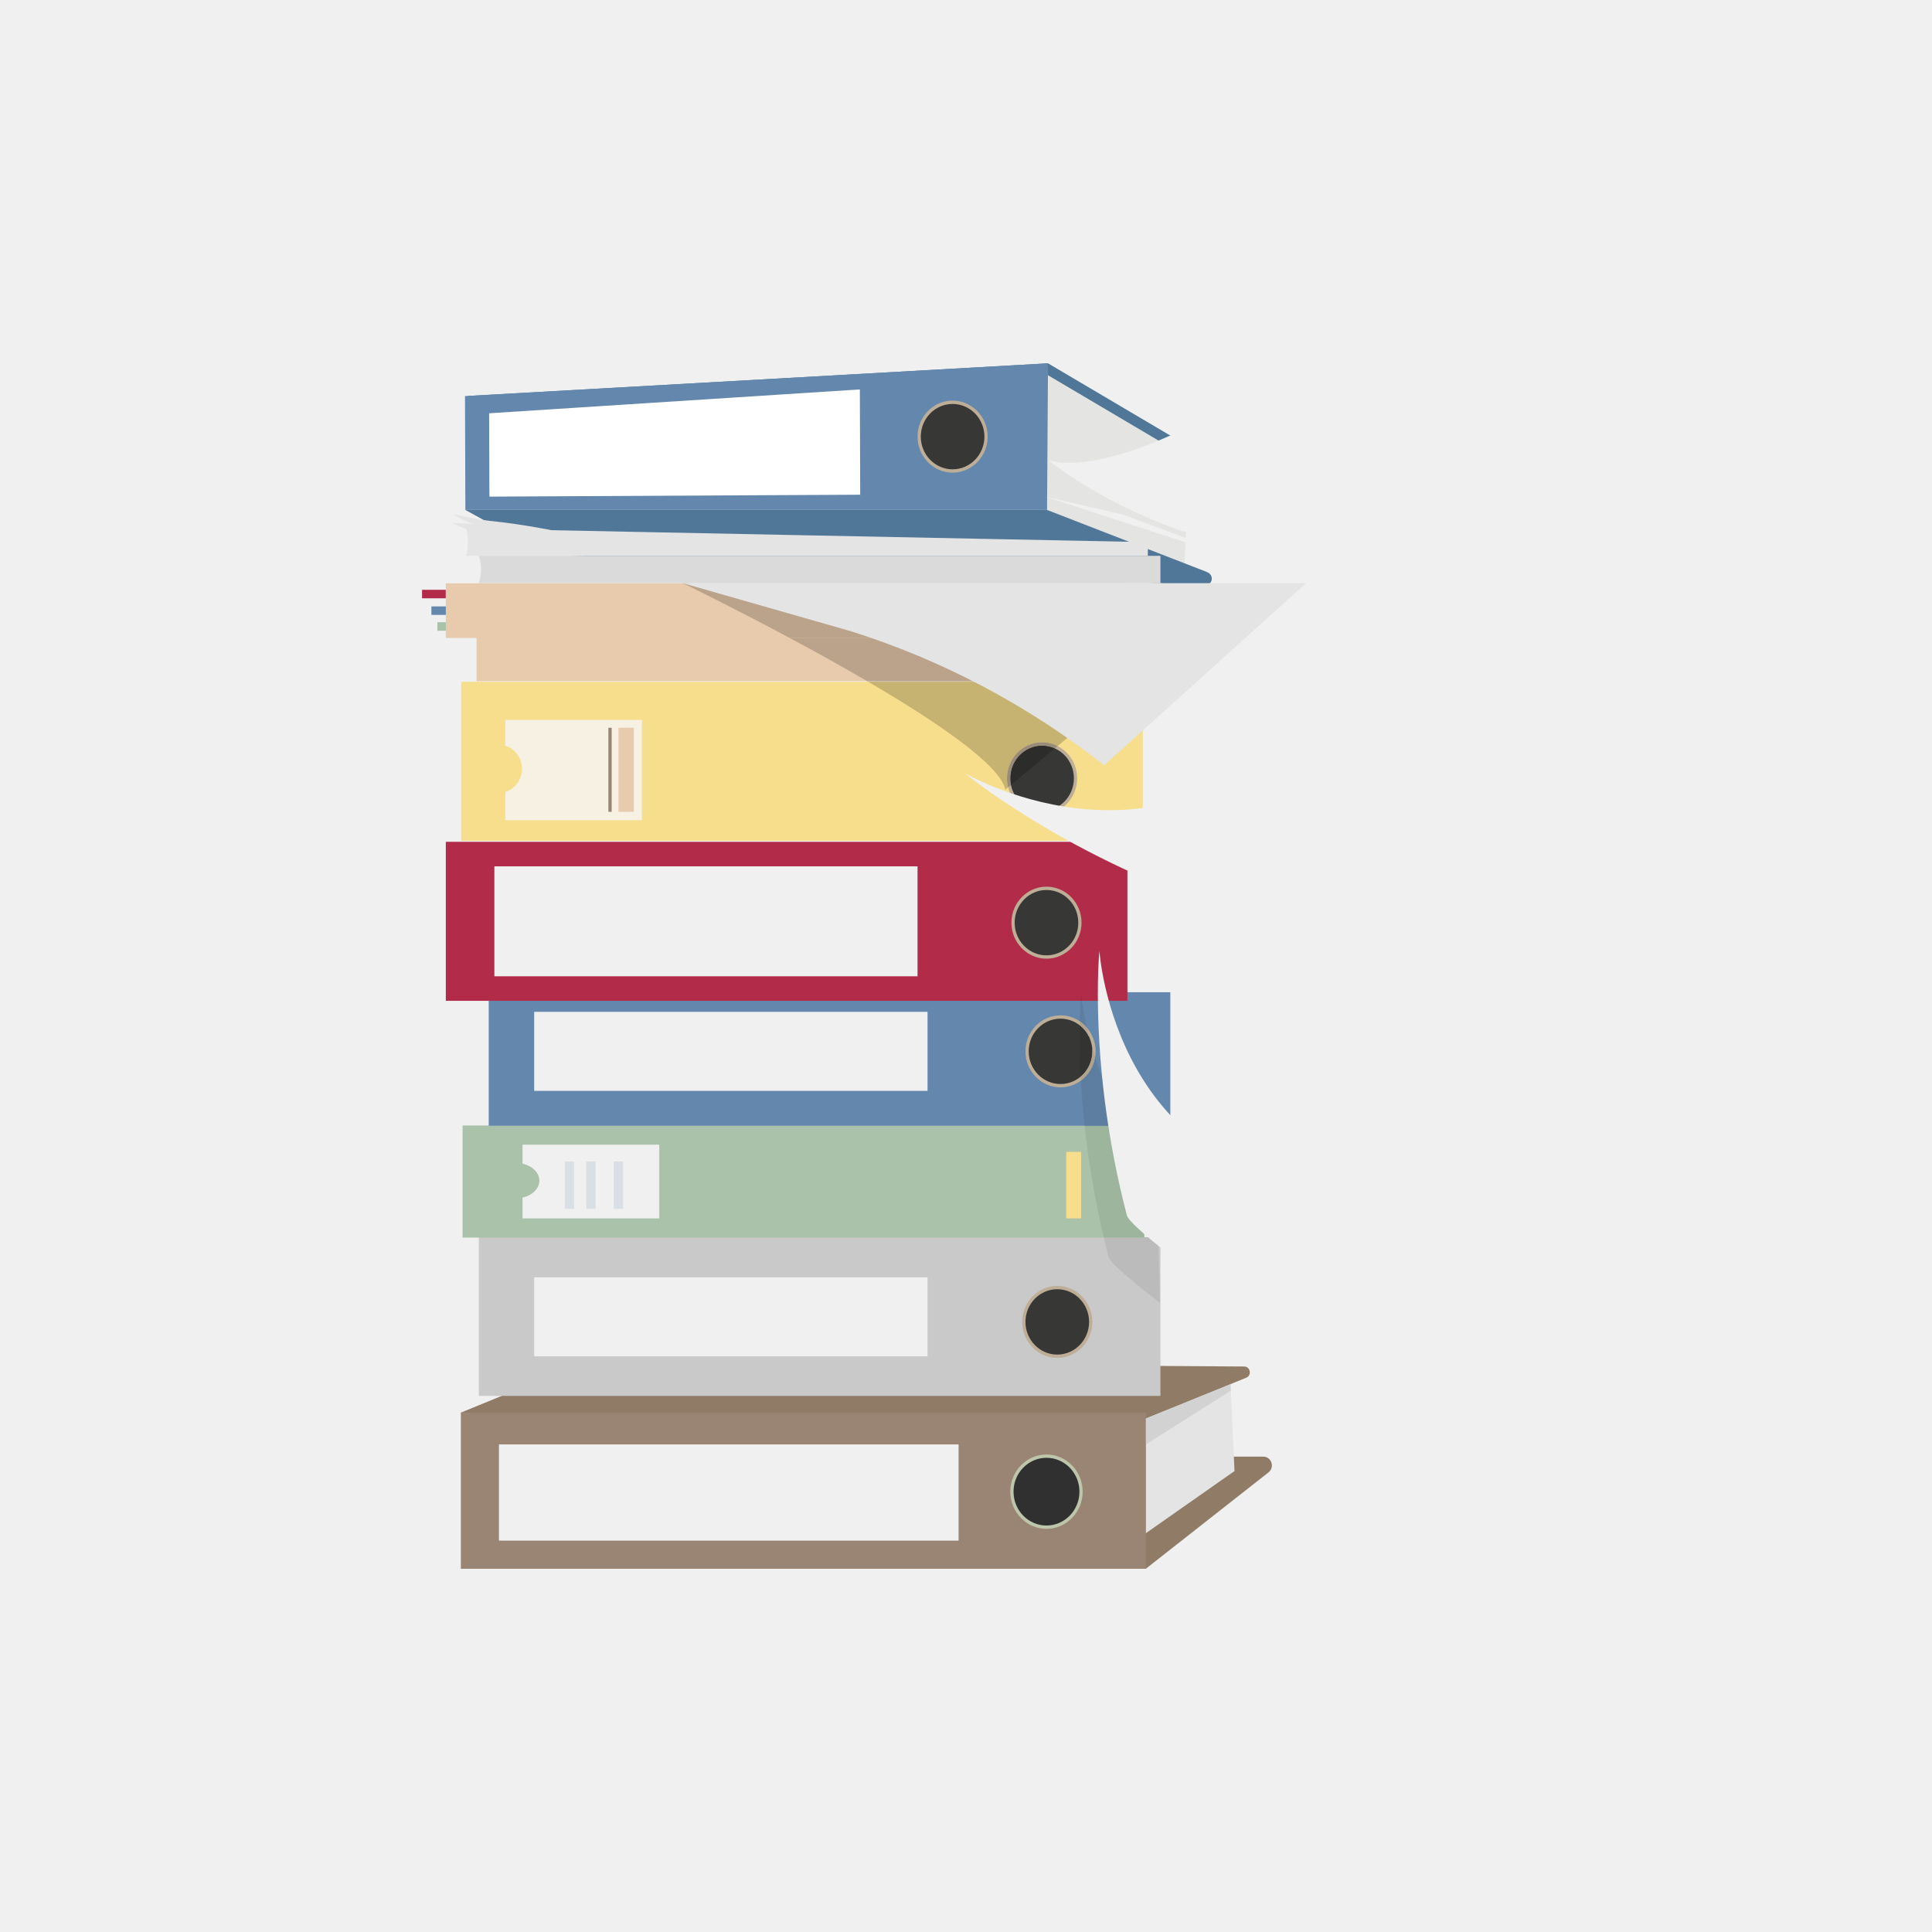
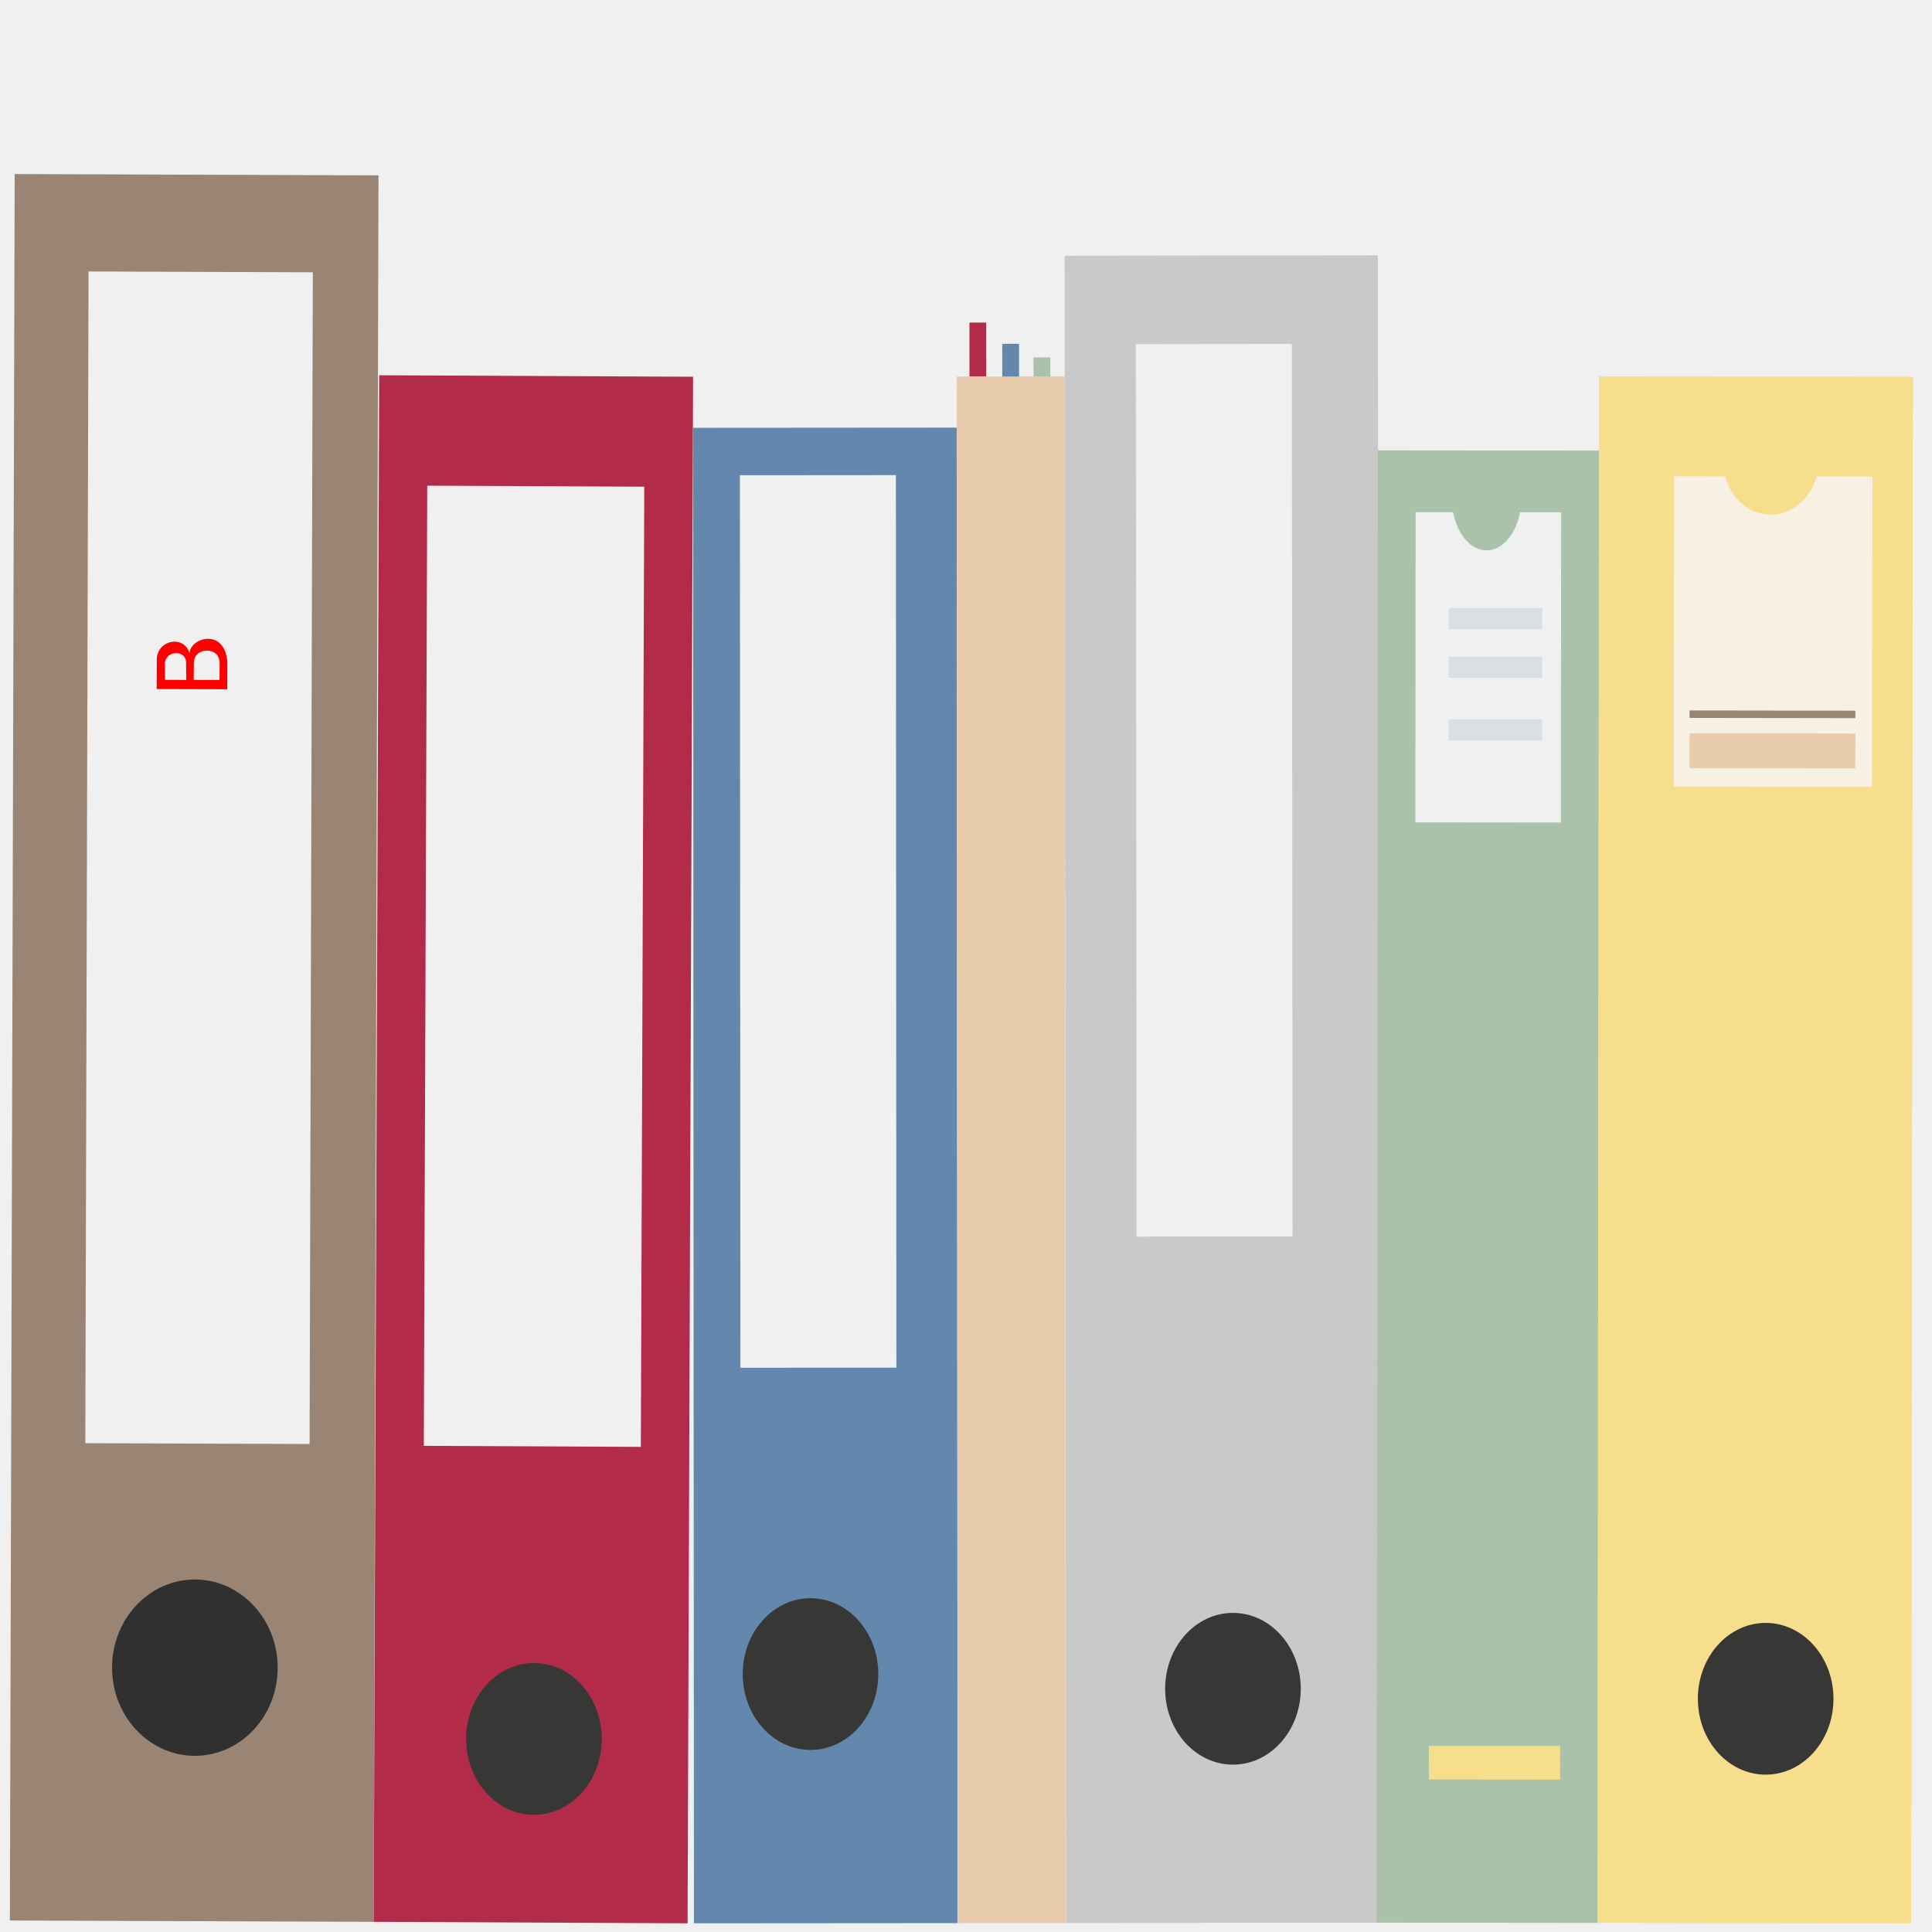
- <svg xmlns="http://www.w3.org/2000/svg" version="1.1" id="svg833" xml:space="preserve" width="1496" height="1496" viewBox="0 0 1496 1496">
-   <defs id="defs837" />
-   <g id="g841" transform="matrix(1.333333,0,0,-1.333333,0,1496)">
-     <g id="g843" transform="scale(0.1)">
-       <path d="m 2589.05,7745.47 h -137.02 l -1.05,1.06 v 47.32 l 1.05,1.05 h 137.02 v -49.43" style="fill:#b22b49;fill-opacity:1;fill-rule:nonzero;stroke:none" id="path847" />
-       <path d="m 2643.44,7648.98 h -137.02 l -1.05,1.06 v 47.32 l 1.05,1.05 h 137.02 v -49.43" style="fill:#6488ad;fill-opacity:1;fill-rule:nonzero;stroke:none" id="path849" />
-       <path d="m 2678.3,7557.01 h -137.01 l -1.05,1.05 v 47.32 l 1.05,1.06 h 137.01 v -49.43" style="fill:#a9c2a9;fill-opacity:1;fill-rule:nonzero;stroke:none" id="path851" />
-       <path d="m 6654.91,2110 711.91,559.22 c 37.66,29.58 17.3,91.37 -30.1,91.37 H 3228.21 L 2676.35,2110 h 3978.56" style="fill:#907b67;fill-opacity:1;fill-rule:nonzero;stroke:none" id="path853" />
-       <path d="m 6488.96,2926.73 v -726.84 l 680.39,477.08 -23.05,504.37 -657.34,-254.61" style="fill:#e3e4e3;fill-opacity:1;fill-rule:nonzero;stroke:none" id="path855" />
-       <path d="m 6654.91,2982.3 582.54,236.59 c 33.63,13.66 24.27,64.96 -11.89,65.2 l -3834.18,24.69 -715.03,-292.42 3978.56,-34.06" style="fill:#907b67;fill-opacity:1;fill-rule:nonzero;stroke:none" id="path857" />
-       <path d="m 2676.35,2110 h 3978.56 v 906.359 H 2676.35 Z" style="fill:#9a8473;fill-opacity:1;fill-rule:nonzero;stroke:none" id="path859" />
-       <path d="m 7148.01,3144.04 -1.66,36.34 2.4,0.96 1.64,-35.8 -2.38,-1.5" style="fill:#ebebeb;fill-opacity:1;fill-rule:nonzero;stroke:none" id="path861" />
-       <path d="m 6654.91,2831.81 v 150.49 l 491.44,198.08 1.66,-36.34 -493.1,-312.23" style="fill:#d1d2d1;fill-opacity:1;fill-rule:nonzero;stroke:none" id="path863" />
-       <path d="m 6654.74,2831.7 0.17,150.6 v -150.49 l -0.17,-0.11" style="fill:#8e7a6a;fill-opacity:1;fill-rule:nonzero;stroke:none" id="path865" />
-       <path d="M 2897.69,2831.7 V 2272.96 H 5566.95 V 2831.7 H 2897.69" style="fill:#f0f0f0;fill-opacity:1;fill-rule:nonzero;stroke:none" id="path867" />
-       <path d="m 6278.2,2557.25 c 0,-113.94 -89.91,-206.3 -200.82,-206.3 -110.92,0 -200.82,92.36 -200.82,206.3 0,113.94 89.9,206.3 200.82,206.3 110.91,0 200.82,-92.36 200.82,-206.3" style="fill:#303030;fill-opacity:1;fill-rule:nonzero;stroke:none" id="path869" />
-       <path d="m 6077.38,2753.88 c -105.55,0 -191.41,-88.2 -191.41,-196.63 0,-108.43 85.86,-196.63 191.41,-196.63 105.54,0 191.41,88.2 191.41,196.63 0,108.43 -85.87,196.63 -191.41,196.63 z m 0,-412.61 c -115.93,0 -210.24,96.88 -210.24,215.98 0,119.09 94.31,215.97 210.24,215.97 115.93,0 210.23,-96.88 210.23,-215.97 0,-119.1 -94.3,-215.98 -210.23,-215.98" style="fill:#bdc6aa;fill-opacity:1;fill-rule:nonzero;stroke:none" id="path871" />
-       <path d="m 6086.25,9110 1072.17,-633.2 c 55.87,-36.15 20.25,-102.19 -39.93,-102.19 l -4058.5,87.48 -344.96,458.28 3371.22,189.63" style="fill:#507798;fill-opacity:1;fill-rule:nonzero;stroke:none" id="path873" />
-       <path d="m 6051.13,8209.54 -35.03,872.7 892.56,-527.49 -31.94,-635.62 -825.59,290.41" style="fill:#e4e4e2;fill-opacity:1;fill-rule:nonzero;stroke:none" id="path875" />
-       <path d="m 6080.73,8258.54 926.81,-359.78 c 48.38,-18.83 35.11,-80.52 -16.73,-78.1 l -3817.45,178.64 -470.75,259.24 h 3378.12" style="fill:#507798;fill-opacity:1;fill-rule:nonzero;stroke:none" id="path877" />
-       <path d="m 6086.25,9110 -3385.83,-190.22 2.19,-661.24 h 3378.12 l 5.52,851.46" style="fill:#6488ad;fill-opacity:1;fill-rule:nonzero;stroke:none" id="path879" />
-       <path d="m 2842.23,8335.92 -1.6,483.97 2152.91,138.55 2.03,-611.43 -2153.34,-11.09" style="fill:#ffffff;fill-opacity:1;fill-rule:nonzero;stroke:none" id="path881" />
-       <path d="m 2780.71,3113.42 h 3958.4 v 921.5 h -3958.4 z" style="fill:#c9c9c9;fill-opacity:1;fill-rule:nonzero;stroke:none" id="path883" />
-       <path d="m 2686.43,4032.85 h 3958.4 v 650.84 h -3958.4 z" style="fill:#a9c2a9;fill-opacity:1;fill-rule:nonzero;stroke:none" id="path885" />
-       <path d="m 2838.2,4682.11 h 3958.39 v 775.582 H 2838.2 Z" style="fill:#6488ad;fill-opacity:1;fill-rule:nonzero;stroke:none" id="path887" />
-       <path d="m 2589.05,5407.76 h 3958.39 v 923.449 H 2589.05 Z" style="fill:#b22b49;fill-opacity:1;fill-rule:nonzero;stroke:none" id="path889" />
-       <path d="m 2678.3,6337.13 h 3958.4 v 923.441 H 2678.3 Z" style="fill:#f7de8d;fill-opacity:1;fill-rule:nonzero;stroke:none" id="path891" />
-       <path d="m 2767.56,7264.08 h 3958.4 v 317.637 h -3958.4 z" style="fill:#e8cbad;fill-opacity:1;fill-rule:nonzero;stroke:none" id="path893" />
-       <path d="m 2589.05,7514.88 h 3958.39 v 317.633 H 2589.05 Z" style="fill:#e8cbad;fill-opacity:1;fill-rule:nonzero;stroke:none" id="path895" />
-       <path d="M 6666.12,7992.05 H 2707.73 c 12.84,52.12 12.84,106.7 0,158.81 l 3958.39,-79.4 v -79.41" style="fill:#e3e4e3;fill-opacity:1;fill-rule:nonzero;stroke:none" id="path897" />
-       <path d="m 6739.11,7833.23 h -3958.4 c 17.24,51.45 17.24,107.36 0,158.82 h 3958.4 v -158.82" style="fill:#dadadb;fill-opacity:1;fill-rule:nonzero;stroke:none" id="path899" />
-       <path d="M 5328.61,5550.21 H 2871.04 v 638.54 h 2457.57 v -638.54" style="fill:#f0f0f0;fill-opacity:1;fill-rule:nonzero;stroke:none" id="path901" />
-       <path d="m 6353.04,5114.4 c 0,-110.18 -86.94,-199.48 -194.18,-199.48 -107.24,0 -194.17,89.3 -194.17,199.48 0,110.16 86.93,199.47 194.17,199.47 107.24,0 194.18,-89.31 194.18,-199.47" style="fill:#373736;fill-opacity:1;fill-rule:nonzero;stroke:none" id="path903" />
-       <path d="m 6158.86,5304.2 c -101.88,0 -184.76,-85.14 -184.76,-189.8 0,-104.67 82.88,-189.82 184.76,-189.82 101.88,0 184.77,85.15 184.77,189.82 0,104.66 -82.89,189.8 -184.77,189.8 m 0,-398.95 c -112.26,0 -203.59,93.81 -203.59,209.15 0,115.32 91.33,209.14 203.59,209.14 112.27,0 203.6,-93.82 203.6,-209.14 0,-115.34 -91.33,-209.15 -203.6,-209.15" style="fill:#beae97;fill-opacity:1;fill-rule:nonzero;stroke:none" id="path905" />
-       <path d="m 6271.55,5861.61 c 0,-110.16 -86.93,-199.48 -194.17,-199.48 -107.24,0 -194.18,89.32 -194.18,199.48 0,110.17 86.94,199.48 194.18,199.48 107.24,0 194.17,-89.31 194.17,-199.48" style="fill:#373736;fill-opacity:1;fill-rule:nonzero;stroke:none" id="path907" />
-       <path d="m 6077.38,6051.42 c -101.88,0 -184.77,-85.15 -184.77,-189.81 0,-104.66 82.89,-189.81 184.77,-189.81 101.88,0 184.76,85.15 184.76,189.81 0,104.66 -82.88,189.81 -184.76,189.81 z m 0,-398.96 c -112.27,0 -203.6,93.82 -203.6,209.15 0,115.33 91.33,209.15 203.6,209.15 112.26,0 203.59,-93.82 203.59,-209.15 0,-115.33 -91.33,-209.15 -203.59,-209.15" style="fill:#beae97;fill-opacity:1;fill-rule:nonzero;stroke:none" id="path909" />
-       <path d="m 6246.08,6699.96 c 0,-110.17 -86.93,-199.48 -194.17,-199.48 -107.24,0 -194.18,89.31 -194.18,199.48 0,110.17 86.94,199.47 194.18,199.47 107.24,0 194.17,-89.3 194.17,-199.47" style="fill:#373736;fill-opacity:1;fill-rule:nonzero;stroke:none" id="path911" />
-       <path d="m 6051.91,6889.77 c -101.89,0 -184.77,-85.15 -184.77,-189.81 0,-104.67 82.88,-189.81 184.77,-189.81 101.88,0 184.76,85.14 184.76,189.81 0,104.66 -82.88,189.81 -184.76,189.81 m 0,-398.97 c -112.27,0 -203.6,93.83 -203.6,209.16 0,115.33 91.33,209.15 203.6,209.15 112.26,0 203.59,-93.82 203.59,-209.15 0,-115.33 -91.33,-209.16 -203.59,-209.16" style="fill:#beae97;fill-opacity:1;fill-rule:nonzero;stroke:none" id="path913" />
-       <path d="m 6334.21,3543.13 c 0,-110.17 -86.93,-199.48 -194.18,-199.48 -107.24,0 -194.17,89.31 -194.17,199.48 0,110.17 86.93,199.48 194.17,199.48 107.25,0 194.18,-89.31 194.18,-199.48" style="fill:#373736;fill-opacity:1;fill-rule:nonzero;stroke:none" id="path915" />
-       <path d="m 6140.03,3732.94 c -101.88,0 -184.76,-85.15 -184.76,-189.81 0,-104.66 82.88,-189.81 184.76,-189.81 101.89,0 184.77,85.15 184.77,189.81 0,104.66 -82.88,189.81 -184.77,189.81 z m 0,-398.96 c -112.26,0 -203.59,93.82 -203.59,209.15 0,115.33 91.33,209.15 203.59,209.15 112.27,0 203.6,-93.82 203.6,-209.15 0,-115.33 -91.33,-209.15 -203.6,-209.15" style="fill:#beae97;fill-opacity:1;fill-rule:nonzero;stroke:none" id="path917" />
-       <path d="m 5726.38,8684.27 c 0,-110.17 -86.94,-199.48 -194.18,-199.48 -107.24,0 -194.17,89.31 -194.17,199.48 0,110.17 86.93,199.48 194.17,199.48 107.24,0 194.18,-89.31 194.18,-199.48" style="fill:#373736;fill-opacity:1;fill-rule:nonzero;stroke:none" id="path919" />
-       <path d="m 5532.2,8874.08 c -101.88,0 -184.76,-85.15 -184.76,-189.81 0,-104.67 82.88,-189.81 184.76,-189.81 101.89,0 184.77,85.14 184.77,189.81 0,104.66 -82.88,189.81 -184.77,189.81 z m 0,-398.96 c -112.26,0 -203.59,93.82 -203.59,209.15 0,115.32 91.33,209.15 203.59,209.15 112.27,0 203.6,-93.83 203.6,-209.15 0,-115.33 -91.33,-209.15 -203.6,-209.15" style="fill:#beae97;fill-opacity:1;fill-rule:nonzero;stroke:none" id="path921" />
-       <path d="m 5603.64,6729.53 c 0,0 1264.34,-739.98 2105.78,526.98 l 1059.6,-673.19 c 0,0 -1590.65,-666.22 -1712.5,-624.21 -900.95,310.6 -1452.88,770.42 -1452.88,770.42" style="fill:#f0f0f0;fill-opacity:1;fill-rule:nonzero;stroke:none" id="path923" />
-       <path d="m 6086.25,8549.2 c 0,0 233.15,-106.72 867.6,217.12 l 679.48,-265.63 c 0,0 -697.84,-389.63 -763.55,-366.97 -485.88,167.51 -783.53,415.48 -783.53,415.48" style="fill:#f0f0f0;fill-opacity:1;fill-rule:nonzero;stroke:none" id="path925" />
-       <path d="m 6725.6,4034.92 h -80.77 v 519.61 c 18.58,-22.2 38.1,-44.08 58.6,-65.52 7.99,-151.35 15.97,-302.68 22.17,-454.09" style="fill:#ededed;fill-opacity:1;fill-rule:nonzero;stroke:none" id="path927" />
-       <path d="m 6736.42,3653.33 c -167.25,128.93 -289.17,232.68 -298.21,267.35 -9.85,37.8 -19.13,75.17 -27.9,112.17 h 234.52 v 2.07 h 80.77 c 5.2,-127.14 9.15,-254.33 10.82,-381.59" style="fill:#bbbbbb;fill-opacity:1;fill-rule:nonzero;stroke:none" id="path929" />
-       <path d="m 6644.83,4032.85 h -234.52 c -56.08,236.76 -90.67,456.65 -111.5,649.26 h 251.02 c 28.58,-43.2 60.14,-85.96 95,-127.58 v -519.61 -2.07" style="fill:#9db49d;fill-opacity:1;fill-rule:nonzero;stroke:none" id="path931" />
-       <path d="m 6549.83,4682.11 h -251.02 c -10.2,94.32 -17.11,182.08 -21.63,262.16 42.87,31.56 73.38,79.78 82.47,135.37 40.46,-122.8 100.71,-262.33 190.18,-397.53 m -238.04,570.21 c -12.09,14.14 -26,26.58 -41.36,36.95 1.06,50.21 2.92,90.15 4.6,118.49 h 8.89 c 4.62,-36.05 13.03,-89.83 27.87,-155.44" style="fill:#5d7ea1;fill-opacity:1;fill-rule:nonzero;stroke:none" id="path933" />
-       <path d="m 6283.92,5407.76 h -8.89 c 1.95,32.64 3.66,49.94 3.66,49.94 0,0 1.13,-18.01 5.23,-49.94" style="fill:#a52844;fill-opacity:1;fill-rule:nonzero;stroke:none" id="path935" />
-       <path d="m 6275.91,4967.63 c -6.15,118.72 -7.06,219.55 -5.89,298.29 23.29,-18.07 42.31,-41.69 55.17,-68.91 5.23,-20.23 11.03,-41.27 17.46,-63 0.65,-6.45 0.98,-13 0.98,-19.61 0,-59.08 -26.4,-111.93 -67.72,-146.77" style="fill:#333332;fill-opacity:1;fill-rule:nonzero;stroke:none" id="path937" />
-       <path d="m 6277.18,4944.27 c -0.45,7.88 -0.87,15.64 -1.27,23.36 41.32,34.84 67.72,87.69 67.72,146.77 0,6.61 -0.33,13.16 -0.98,19.61 5.24,-17.7 10.89,-35.84 17,-54.37 -9.09,-55.59 -39.6,-103.81 -82.47,-135.37 m 48.01,252.74 c -12.86,27.22 -31.88,50.84 -55.17,68.91 0.11,8.02 0.25,15.8 0.41,23.35 15.36,-10.37 29.27,-22.81 41.36,-36.95 3.98,-17.61 8.44,-36.11 13.4,-55.31" style="fill:#b1a28c;fill-opacity:1;fill-rule:nonzero;stroke:none" id="path939" />
-       <path d="m 6384.72,5698.83 c 0,0 85.96,-1373.25 1480.58,-1383.81 l 31.72,-1178.11 c 0,0 -1322.23,907.61 -1352.79,1024.91 -225.96,867.3 -159.51,1537.01 -159.51,1537.01" style="fill:#f0f0f0;fill-opacity:1;fill-rule:nonzero;stroke:none" id="path941" />
-       <path d="m 3239.98,8133.66 c -87.3,17.93 -175.2,32.69 -263.34,45.55 -83.43,12.18 -168.9,17.57 -251.72,33.24 50.48,-9.55 100.95,-19.1 151.43,-28.64 -82.11,17.08 -164.22,34.14 -246.34,51.2 49.19,-33.63 91.54,-50.05 120.4,-58.05 l -0.22,-0.88 -121.95,7.8 -0.22,-0.92 c 96.27,-53.7 163.68,-50.23 163.68,-50.23 l 415.11,7.93 33.17,-7" style="fill:#e3e4e3;fill-opacity:1;fill-rule:nonzero;stroke:none" id="path943" />
-       <path d="m 6522.54,8231.15 515.05,-191.58 v -19.02 l -966.85,315.37 451.8,-104.77" style="fill:#f0f0f0;fill-opacity:1;fill-rule:nonzero;stroke:none" id="path945" />
-       <path d="m 5885.33,7260.57 h -843.11 c -2,1.17 -4,2.34 -6.01,3.51 h 840.88 c 2.74,-1.16 5.52,-2.35 8.24,-3.51 m -1887.38,571.94 h -30.92 c -0.98,0.48 -1.47,0.72 -1.47,0.72 10.64,-0.09 21.42,-0.33 32.39,-0.72" style="fill:#cccccc;fill-opacity:1;fill-rule:nonzero;stroke:none" id="path947" />
-       <path d="m 5838.39,6633.92 c -28.42,142.49 -394.84,391.97 -796.17,626.65 h 843.11 c 273.78,-116.82 458.3,-204.82 458.3,-204.82 l -201.56,-168.29 c -27.19,13.86 -57.81,21.65 -90.16,21.65 -112.27,0 -203.6,-93.82 -203.6,-209.15 0,-18.08 2.25,-35.62 6.46,-52.36 l -16.38,-13.68" style="fill:#c6b271;fill-opacity:1;fill-rule:nonzero;stroke:none" id="path949" />
-       <path d="m 5877.09,7264.08 h -840.88 c -150.55,87.91 -305.81,173.65 -449.76,250.8 h 661.06 c 229.91,-84.58 448.76,-173.77 629.58,-250.8" style="fill:#baa38a;fill-opacity:1;fill-rule:nonzero;stroke:none" id="path951" />
-       <path d="m 5247.51,7514.88 h -661.06 c -327.9,175.71 -597.3,306.89 -619.42,317.63 h 30.92 c 332.03,-11.64 810.95,-156.27 1249.56,-317.63" style="fill:#baa38a;fill-opacity:1;fill-rule:nonzero;stroke:none" id="path953" />
-       <path d="m 5871.02,6661.16 c -2.54,12.53 -3.88,25.5 -3.88,38.8 0,104.66 82.88,189.81 184.77,189.81 26.27,0 51.27,-5.66 73.92,-15.86 l -254.81,-212.75" style="fill:#2c2c2b;fill-opacity:1;fill-rule:nonzero;stroke:none" id="path955" />
-       <path d="m 5854.77,6647.6 c -4.21,16.74 -6.46,34.28 -6.46,52.36 0,115.33 91.33,209.15 203.6,209.15 32.35,0 62.97,-7.79 90.16,-21.65 l -16.24,-13.55 c -22.65,10.2 -47.65,15.86 -73.92,15.86 -101.89,0 -184.77,-85.15 -184.77,-189.81 0,-13.3 1.34,-26.27 3.88,-38.8 l -16.25,-13.56" style="fill:#988b79;fill-opacity:1;fill-rule:nonzero;stroke:none" id="path957" />
-       <path d="m 6412.14,6775.56 v 0 c -441.56,347.99 -940.28,611.84 -1472.47,779.05 l -974.11,278.62 H 7585.22 L 6412.14,6775.56" style="fill:#e3e4e3;fill-opacity:1;fill-rule:nonzero;stroke:none" id="path959" />
-       <path d="m 2933.88,7039.41 v -150.18 c 56.46,-17.09 97.71,-70.65 97.71,-134.19 0,-63.53 -41.25,-117.1 -97.71,-134.18 V 6456.3 h 794.06 v 583.11 h -794.06" style="fill:#f6f1e3;fill-opacity:1;fill-rule:nonzero;stroke:none" id="path961" />
-       <path d="m 3034.56,4572.35 v -110.28 c 56.46,-12.53 97.72,-51.87 97.72,-98.52 0,-46.65 -41.26,-85.98 -97.72,-98.52 V 4144.2 h 794.06 v 428.15 h -794.06" style="fill:#f0f0f0;fill-opacity:1;fill-rule:nonzero;stroke:none" id="path963" />
-       <path d="m 3552.24,6505.5 h -19.03 v 487.83 h 19.03 V 6505.5" style="fill:#9a8473;fill-opacity:1;fill-rule:nonzero;stroke:none" id="path965" />
-       <path d="m 3680.91,6505.5 h -89.32 v 487.83 h 89.32 V 6505.5" style="fill:#e8cbad;fill-opacity:1;fill-rule:nonzero;stroke:none" id="path967" />
-       <path d="M 5386.64,3343.07 H 3102.28 v 458.98 h 2284.36 v -458.98" style="fill:#f0f0f0;fill-opacity:1;fill-rule:nonzero;stroke:none" id="path969" />
-       <path d="M 5386.64,4884.91 H 3102.28 v 458.97 h 2284.36 v -458.97" style="fill:#f0f0f0;fill-opacity:1;fill-rule:nonzero;stroke:none" id="path971" />
-       <path d="m 3280.09,4199.61 h 53.719 v 275.082 H 3280.09 Z" style="fill:#d9dfe5;fill-opacity:1;fill-rule:nonzero;stroke:none" id="path973" />
-       <path d="m 3404.73,4199.61 h 53.719 v 275.082 H 3404.73 Z" style="fill:#d9dfe5;fill-opacity:1;fill-rule:nonzero;stroke:none" id="path975" />
-       <path d="m 3564.73,4199.61 h 53.711 v 275.082 H 3564.73 Z" style="fill:#d9dfe5;fill-opacity:1;fill-rule:nonzero;stroke:none" id="path977" />
-       <path d="m 6278.2,4144.19 h -86.18 v 386.37 h 86.18 v -386.37" style="fill:#f7de8d;fill-opacity:1;fill-rule:nonzero;stroke:none" id="path979" />
+ <svg xmlns="http://www.w3.org/2000/svg" version="1.1" id="svg5334" xml:space="preserve" width="1496" height="1496" viewBox="0 0 1496 1496">
+   <defs id="defs5338" />
+   <g id="layer7" transform="matrix(1.333333,0,0,-1.333333,0,1496)" style="display:inline">
+     <g transform="matrix(0.06981964,0,0,-0.06981964,57.68529,363.0354)" id="layer5">
+       <path id="path10262" d="m 104.213,-648.567 1389.594,3.691 2.781,1376.087 -1389.671,0.591 z" style="fill:none;stroke:#000000;stroke-width:97.795;stroke-linecap:butt;stroke-linejoin:miter;stroke-miterlimit:4;stroke-dasharray:none;stroke-opacity:1" />
+       <path id="path10264" d="M 624.227,-489.937 C 592.547,-448.509 291.583,44.974 291.583,44.974 L 627.882,573.793 918.176,574.384 588.891,37.663 c 0,0 341.173,-526.382 324.115,-528.819 -17.059,-2.437 -288.779,1.218 -288.779,1.218 z" style="fill:#1ea062;fill-opacity:1;stroke:none;stroke-width:5.41px;stroke-linecap:butt;stroke-linejoin:miter;stroke-opacity:1" />
+       <path id="path10266" d="M 1051.372,-489.937 715.072,43.756 1047.938,575.012 H 1348.68 L 1019.691,37.75 1343.806,-489.937 Z" style="fill:#de113b;fill-opacity:1;stroke:none;stroke-width:5.41px;stroke-linecap:butt;stroke-linejoin:miter;stroke-opacity:1" />
+     </g>
+     <g id="g11482" transform="matrix(0.570919,0,0,-0.5296819,249.0287,474.5056)">
+       <g id="layer6" />
+       <path id="path10826" d="M 48.3,144.855 92.479,41.234 105.35,69.496 70.73,149.002 Z" style="fill:#895ca3;fill-opacity:1;stroke:none;stroke-width:0.399;stroke-linecap:butt;stroke-linejoin:miter;stroke-miterlimit:4;stroke-dasharray:none;stroke-opacity:1" />
+       <path id="path10828" d="m 70.73,149.002 30.393,-7.765 6.573,-15 -13.736,-30.927 z" style="fill:#57375f;fill-opacity:1;stroke:none;stroke-width:0.4;stroke-linecap:butt;stroke-linejoin:miter;stroke-miterlimit:4;stroke-dasharray:none;stroke-opacity:1" />
+       <path id="path10830" d="M 105.35,69.597 158.024,190.916 132.998,186.149 93.959,95.311 Z" style="fill:#e30009;fill-opacity:1;stroke:none;stroke-width:0.4;stroke-linecap:butt;stroke-linejoin:miter;stroke-miterlimit:4;stroke-dasharray:none;stroke-opacity:1" />
+       <path id="path10832" d="m 92.479,41.234 30.3,-6.765 12.135,27.977 -29.564,7.151 z" style="fill:#72437e;fill-opacity:1;stroke:none;stroke-width:0.4;stroke-linecap:butt;stroke-linejoin:miter;stroke-miterlimit:4;stroke-dasharray:none;stroke-opacity:1" />
+       <path id="path10834" d="m 48.3,144.855 -10.219,24.227 94.917,17.068 -12.215,-28.913 z" style="fill:#00a3af;fill-opacity:1;stroke:none;stroke-width:0.4;stroke-linecap:butt;stroke-linejoin:miter;stroke-miterlimit:4;stroke-dasharray:none;stroke-opacity:1" />
+       <path id="path10836" d="M 105.35,69.597 158.024,190.916 187.413,181.855 134.914,62.446 Z" style="fill:#b50501;fill-opacity:1;stroke:none;stroke-width:0.4;stroke-linecap:butt;stroke-linejoin:miter;stroke-miterlimit:4;stroke-dasharray:none;stroke-opacity:1" />
+       <path id="path10838" d="m 70.856,148.749 49.927,8.487 -6.207,-14.081 -13.453,-1.919 z" style="fill:#00656c;fill-opacity:1;stroke:none;stroke-width:0.4;stroke-linecap:butt;stroke-linejoin:miter;stroke-miterlimit:4;stroke-dasharray:none;stroke-opacity:1" />
+     </g>
+     <g id="layer4" transform="matrix(0.08444224,0,0,-0.08444224,667.1186,513.7642)">
+       <path id="path9697" d="M 51.277,960.443 177.429,334.823 431.601,333.673 300.921,961.197 Z" style="fill:#00a77e;fill-opacity:1;stroke:none;stroke-width:3.947px;stroke-linecap:butt;stroke-linejoin:miter;stroke-opacity:1" />
+       <path id="path9699" d="M 677.989,334.823 549.214,962.923 H 801.374 L 929.933,334.823 Z m 133.879,61.459 -11.142,57.505 57.11,-0.431 -8.266,49.958 h -58.511 l -11.86,57.864 -47.837,0.251 10.423,-58.224 h -57.757 l 10.063,-48.161 59.122,-0.288 11.142,-57.865 z" style="fill:#ed1c24;fill-opacity:1;stroke:none;stroke-width:3.947px;stroke-linecap:butt;stroke-linejoin:miter;stroke-opacity:1" />
+     </g>
+     <g id="g5344" transform="matrix(0.1,0,0,0.1,-4.052917,-5.68637)" style="display:inline">
+       <path d="m 5768.31,9090.282 -0.217,310.902 -2.094,2.38 -93.406,-0.08 -2.071,-2.385 0.217,-310.901 97.571,0.09" style="fill:#b22b49;fill-opacity:1;fill-rule:nonzero;stroke:none;stroke-width:2.116" id="path5348" />
+       <path d="m 5958.861,8967.047 -0.217,310.901 -2.094,2.381 -93.406,-0.09 -2.071,-2.384 0.217,-310.902 97.571,0.09" style="fill:#6488ad;fill-opacity:1;fill-rule:nonzero;stroke:none;stroke-width:2.116" id="path5350" />
+       <path d="m 6140.458,8888.115 -0.217,310.879 -2.074,2.381 -93.406,-0.09 -2.091,-2.384 0.217,-310.879 97.571,0.09" style="fill:#a9c2a9;fill-opacity:1;fill-rule:nonzero;stroke:none;stroke-width:2.116" id="path5352" />
+       <path d="M 2238.663,10258.435 2210.742,115.947 97.898,123.633 125.819,10266.121 Z" style="fill:#9a8473;fill-opacity:1;fill-rule:nonzero;stroke:none;stroke-width:2.438" id="path5360" />
+       <path d="m -71.895,6998.027 3.277,82.456 -4.737,2.178 -3.237,-81.231 4.698,-3.404" style="fill:#ebebeb;fill-opacity:1;fill-rule:nonzero;stroke:none;stroke-width:2.116" id="path5362" />
+       <path d="m 901.785,6289.32 -0.336,341.715 v -341.466 l 0.336,-0.249" style="fill:#8e7a6a;fill-opacity:1;fill-rule:nonzero;stroke:none;stroke-width:2.116" id="path5366" />
+       <path d="m 554.73,9700.297 1302.498,-4.737 -18.732,-6804.709 -1302.497,4.738 18.732,6804.708" style="fill:#f0f0f0;fill-opacity:1;fill-rule:nonzero;stroke:none;stroke-width:2.438" id="path5368" />
+       <path d="m 1170.786,1080.081 c 265.609,-0.966 481.544,227.457 482.322,510.199 0.778,282.767 -213.894,512.731 -479.503,513.697 -265.609,0.966 -481.544,-227.431 -482.322,-510.198 -0.778,-282.741 213.894,-512.731 479.504,-513.697" style="fill:#303030;fill-opacity:1;fill-rule:nonzero;stroke:none;stroke-width:2.438" id="path5370" />
+       <path d="m 8042.454,9793.975 7.792,-9682.727 -1818.975,-2.248 -7.792,9682.727 z" style="fill:#c9c9c9;fill-opacity:1;fill-rule:nonzero;stroke:none;stroke-width:2.197" id="path5384" />
+       <path d="m 9327.166,8660.003 -7.147,-8550.269 -1284.711,1.286 7.146,8550.269 z" style="fill:#a9c2a9;fill-opacity:1;fill-rule:nonzero;stroke:none;stroke-width:2.065" id="path5386" />
+       <path d="m 5596.493,8793.469 5.101,-8685.065 -1530.944,-1.111 -5.101,8685.065 z" style="fill:#6488ad;fill-opacity:1;fill-rule:nonzero;stroke:none;stroke-width:2.081" id="path5388" />
+       <path d="m 4065.55,9088.975 -31.999,-8981.608 -1822.808,8.581 31.999,8981.608 z" style="fill:#b22b49;fill-opacity:1;fill-rule:nonzero;stroke:none;stroke-width:2.116" id="path5390" />
+       <path d="m 11149.974,9088.772 -9.941,-8981.699 -1822.808,2.666 9.941,8981.7 z" style="fill:#f7de8d;fill-opacity:1;fill-rule:nonzero;stroke:none;stroke-width:2.116" id="path5392" />
+       <path d="m 6223.479,9090.703 6.281,-8981.682 -626.985,-0.579 -6.281,8981.681 z" style="fill:#e8cbad;fill-opacity:1;fill-rule:nonzero;stroke:none;stroke-width:2.116" id="path5396" />
+       <path d="m 3762.219,2874.222 19.867,5576.24 -1260.422,5.934 -19.867,-5576.24 1260.422,-5.934" style="fill:#f0f0f0;fill-opacity:1;fill-rule:nonzero;stroke:none;stroke-width:2.116" id="path5402" />
+       <path d="m 4747.713,1114.227 c 217.488,0.163 393.647,197.564 393.509,440.895 -0.138,243.33 -176.522,440.444 -394.01,440.281 -217.448,-0.163 -393.628,-197.542 -393.49,-440.872 0.138,-243.33 176.542,-440.467 393.99,-440.304" style="fill:#373736;fill-opacity:1;fill-rule:nonzero;stroke:none;stroke-width:2.116" id="path5404" />
+       <path d="m 3139.92,737.579 c 217.446,-1.024 394.459,195.391 395.326,438.719 0.867,243.328 -174.74,441.426 -392.187,442.449 -217.466,1.024 -394.459,-195.414 -395.326,-438.742 -0.867,-243.328 174.72,-441.403 392.186,-442.426" style="fill:#373736;fill-opacity:1;fill-rule:nonzero;stroke:none;stroke-width:2.116" id="path5408" />
+       <path d="m 10294.071,970.674 c 217.468,-0.318 393.976,196.67 394.247,440 0.269,243.33 -175.804,440.857 -393.272,441.175 -217.468,0.318 -393.959,-196.693 -394.228,-440.023 -0.268,-243.33 175.785,-440.834 393.252,-441.152" style="fill:#373736;fill-opacity:1;fill-rule:nonzero;stroke:none;stroke-width:2.116" id="path5412" />
+       <path d="m 7201.232,1028.84 c 217.468,0.249 393.588,197.697 393.377,441.05 -0.211,243.33 -176.674,440.374 -394.142,440.125 -217.468,-0.249 -393.588,-197.697 -393.377,-441.028 0.211,-243.353 176.674,-440.397 394.141,-440.147" style="fill:#373736;fill-opacity:1;fill-rule:nonzero;stroke:none;stroke-width:2.116" id="path5416" />
+       <path d="m 9763.08,8510.882 296.445,-0.433 c 33.593,-128.158 139.211,-221.91 264.635,-222.094 125.403,-0.184 231.252,93.259 265.109,221.319 l 324.828,-0.475 -1.994,-1801.74 -1151.016,1.683 1.994,1801.74" style="fill:#f6f1e3;fill-opacity:1;fill-rule:nonzero;stroke:none;stroke-width:2.116" id="path5462" />
+       <path d="m 8261.603,8302.642 217.685,-0.229 c 24.632,-128.135 102.211,-221.837 194.295,-221.933 92.084,-0.097 169.793,93.441 194.648,221.524 l 238.509,-0.251 -1.433,-1801.741 -845.138,0.888 1.434,1801.741" style="fill:#f0f0f0;fill-opacity:1;fill-rule:nonzero;stroke:none;stroke-width:2.116" id="path5464" />
+       <path d="m 10815.428,7106.268 0.03,43.18 -962.942,1.408 -0.045,-43.179 962.943,-1.408" style="fill:#9a8473;fill-opacity:1;fill-rule:nonzero;stroke:none;stroke-width:2.116" id="path5466" />
+       <path d="m 10815.105,6814.313 0.224,202.669 -962.942,1.408 -0.224,-202.669 962.941,-1.408" style="fill:#e8cbad;fill-opacity:1;fill-rule:nonzero;stroke:none;stroke-width:2.116" id="path5468" />
+       <path d="m 7547.348,4096.287 -4.497,5183.266 -905.994,-1.038 4.497,-5183.267 905.994,1.039" style="fill:#f0f0f0;fill-opacity:1;fill-rule:nonzero;stroke:none;stroke-width:2.116" id="path5470" />
+       <path d="m 5246.387,3334.32 -2.944,5183.268 -905.974,-0.68 2.944,-5183.268 905.974,0.68" style="fill:#f0f0f0;fill-opacity:1;fill-rule:nonzero;stroke:none;stroke-width:2.116" id="path5472" />
+       <path d="m 8996.922,7744.755 -0.097,-121.889 -542.992,0.571 0.097,121.889 z" style="fill:#d9dfe5;fill-opacity:1;fill-rule:nonzero;stroke:none;stroke-width:2.116" id="path5474" />
+       <path d="m 8996.697,7461.944 -0.097,-121.889 -542.992,0.571 0.097,121.889 z" style="fill:#d9dfe5;fill-opacity:1;fill-rule:nonzero;stroke:none;stroke-width:2.116" id="path5476" />
+       <path d="m 8996.408,7098.9 -0.097,-121.871 -542.992,0.571 0.097,121.871 z" style="fill:#d9dfe5;fill-opacity:1;fill-rule:nonzero;stroke:none;stroke-width:2.116" id="path5478" />
+       <path d="m 9100.904,941.858 0.156,195.545 -762.668,0.802 -0.156,-195.545 762.667,-0.802" style="fill:#f7de8d;fill-opacity:1;fill-rule:nonzero;stroke:none;stroke-width:2.116" id="path5480" />
+       <flowRoot xml:space="preserve" id="flowRoot8494" style="font-style:normal;font-weight:normal;font-size:32px;line-height:1.25;font-family:sans-serif;letter-spacing:0px;word-spacing:0px;fill:#000000;fill-opacity:1;stroke:none" transform="matrix(0.01363491,7.499988,7.499988,-0.01363491,-4056.52,6657.309)">
+         <flowRegion id="flowRegion8496" style="font-size:32px;line-height:1.25">
+           <rect id="rect8498" width="308.567" height="116.859" x="76.068" y="656.085" style="font-size:32px;line-height:1.25" />
+         </flowRegion>
+         <flowPara id="flowPara8500" style="font-size:74.667px;line-height:1.25">Banque</flowPara>
+       </flowRoot>
+       <flowRoot xml:space="preserve" id="flowRoot8502" style="font-style:normal;font-weight:normal;font-size:14.667px;line-height:1.25;font-family:sans-serif;letter-spacing:0px;word-spacing:0px;fill:#000000;fill-opacity:1;stroke:none">
+         <flowRegion id="flowRegion8504">
+           <rect id="rect8506" width="239.805" height="53.788" x="-15.688" y="630.909" />
+         </flowRegion>
+         <flowPara id="flowPara8508" />
+       </flowRoot>
+       <flowRoot xml:space="preserve" id="flowRoot8510" style="font-style:normal;font-weight:normal;font-size:14.667px;line-height:1.25;font-family:sans-serif;letter-spacing:0px;word-spacing:0px;fill:#000000;fill-opacity:1;stroke:none">
+         <flowRegion id="flowRegion8512">
+           <rect id="rect8514" width="31.376" height="45.944" x="168.088" y="496.439" />
+         </flowRegion>
+         <flowPara id="flowPara8516" />
+       </flowRoot>
+       <flowRoot xml:space="preserve" id="flowRoot8494-2" style="font-style:normal;font-weight:normal;font-size:32px;line-height:1.25;font-family:sans-serif;letter-spacing:0px;word-spacing:0px;fill:#000000;fill-opacity:1;stroke:none" transform="matrix(0.0136349,7.499988,7.499988,-0.0136349,-2070.412,4714.086)">
+         <flowRegion id="flowRegion8496-0" style="font-size:32px;line-height:1.25">
+           <rect id="rect8498-2" width="454.369" height="119.764" x="76.068" y="656.085" style="font-size:32px;line-height:1.25" />
+         </flowRegion>
+         <flowPara id="flowPara8500-1" style="font-size:64px;line-height:1.25;fill:#333333">assurances</flowPara>
+       </flowRoot>
+       <flowRoot xml:space="preserve" id="flowRoot8494-27" style="font-style:normal;font-weight:normal;font-size:32px;line-height:1.25;font-family:sans-serif;letter-spacing:0px;word-spacing:0px;fill:#000000;fill-opacity:1;stroke:none" transform="matrix(0.0136349,7.499988,7.499988,-0.0136349,1804.292,6425.611)">
+         <flowRegion id="flowRegion8496-9" style="font-size:32px;line-height:1.25">
+           <rect id="rect8498-21" width="308.567" height="116.859" x="76.068" y="656.085" style="font-size:32px;line-height:1.25" />
+         </flowRegion>
+         <flowPara id="flowPara8500-3" style="font-size:74.667px;line-height:1.25">Impôts</flowPara>
+       </flowRoot>
+       <path d="m 2956.483,12684.343 c -151,-11 -246,-52 -342,-145 -90,-89 -133,-205 -133,-365 0,-91 15,-168 42,-224 61,-121 152,-199 282,-242 75,-24 94,-27 251,-27 190,0 249,13 345,74 90,58 180,180 192,260 l 3,25 -150,17 c -187,21 -205,22 -205,5 0,-23 -58,-95 -89,-111 -107,-56 -245,-6 -283,103 -19,54 -16,197 5,253 33,86 121,137 215,124 59,-8 96,-32 122,-78 18,-32 26,-38 53,-38 45,1 307,37 314,43 3,3 -8,35 -25,71 -92,196 -285,279 -597,255 z" id="path4860" style="stroke-width:1" />
+       <path d="m 4319.521,12666.413 3,-668.001 173,-3 172,-2 v 66 66.001 l 53,-48.001 c 83,-75 143,-99 257,-99 84,0 102,3 157,29 149,68 234,221.001 249,443.001 15,233 -71,415 -234,495 -54,27 -79,33 -152,36 -105,5 -176,-13 -248,-64 l -47,-34 -3,225 -2,225 h -190 -190 z m 616,17 c 56,-34 75,-93 70,-220 -3,-96 -6,-111 -30,-147 -70,-106 -211,-85 -262,39 -25,60 -22,203 7,258 42,85 139,116 215,70 z" id="path4854" style="stroke-width:1" />
+       <path d="m 6397.096,12830.018 c -173,-12 -285,-60 -343,-148 -29,-44 -60,-132 -50,-142 8,-6 284,-39 329,-39 13,0 26,12 37,35 25,52 67,69 165,70 80,0 85,-1 108,-29 17,-20 24,-38 22,-59 -3,-27 -9,-32 -57,-49 -30,-10 -138,-36 -240,-59 -257,-56 -324,-89 -374,-184 -30,-58 -30,-184 0,-241 29,-55 103,-119 161,-139 149,-53 374,-18 492,75 21,16 40,30 43,30 3,0 8,-15 11,-33 3,-18 13,-43 22,-55 15,-21 21,-22 185,-22 93,0 169,2 169,5 0,3 -8,22 -17,43 -14,31 -18,86 -23,357 -6,297 -8,324 -28,375 -31,78 -73,124 -145,159 -96,47 -256,64 -467,50 z m 265,-657 c -8,-42 -59,-100 -110,-123 -22,-10 -64,-19 -92,-19 -70,0 -114,36 -116,94 -2,57 38,88 165,126 57,18 114,35 128,39 24,7 25,6 28,-38 2,-25 1,-61 -3,-79 z" id="path4858" style="stroke-width:1" />
+       <path d="m 7931.109,12906.307 c -67,-14 -122,-45 -189,-106 l -62,-56 v 76 76 h -170 -170 v -485 -485 h 184 185 l 3,288 c 3,264 5,290 23,326 26,52 61,77 111,78 55,3 96,-17 120,-55 17,-29 19,-56 22,-334 l 4,-303 h 185 184 l -3,373 c -4,328 -6,378 -22,419 -25,67 -94,140 -158,168 -59,25 -176,35 -247,20 z" id="path4878" style="stroke-width:1" />
+       <path d="m 9073.032,12877.294 c -142,-33 -237,-126 -292,-285 -20,-59 -23,-86 -23,-222 0,-137 3,-163 23,-223 28,-79 68,-135 138,-192 125,-103 341,-107 469,-10 35,27 45,31 49,18 3,-8 6,-109 6,-224 v -208.999 h 185 185 v 664.999 665 h -175 -175 v -63 -63 l -53,52 c -86,83 -217,118 -337,91 z m 306,-308 c 76,-73 87,-260 21,-353 -29,-41 -98,-69 -148,-61 -90,15 -136,108 -126,255 9,139 64,205 165,197 43,-3 59,-10 88,-38 z" id="path4886" style="stroke-width:1" />
+       <path d="m 10026.443,12605.843 c 4,-358 5,-375 26,-429 44,-110 121,-170 243,-190 130,-21 256,19 351,111 29,28 53,50 55,50 2,0 3,-31 3,-70 v -70 h 174.999 175.001 v 473 c 0,259 -4.001,478 -8,485 -7,9 -51,12 -188.001,10 l -178.999,-3 -5,-295 c -6,-327 -8,-341 -73,-380 -40,-25 -114,-26 -146,-4 -47,33 -51,63 -51,361 0,153 -3,288 -6,301 -6,22 -8,22 -191,22 h -185 z" id="path4896" style="stroke-width:1" />
+       <path d="m 11747.53,12720.718 c -291,-27 -465,-216 -465,-504 0,-153 44,-268 140,-365 105,-107 243,-147 470,-136 191,9 281,39 373,124 49,46 107,122 107,140 0,4 -80,16 -177,24 l -178,16 -37,-33 c -60,-55 -142,-69 -213,-36 -49,22 -73,48 -91,98 -28,79 -58,72 354,75 l 367,3 -2,97 c -4,240 -111,400 -313,468 -73,25 -231,38 -335,29 z m 168,-230 c 45,-23 78,-64 93,-116 8,-29 13,-57 9,-63 -7,-11 -294,-14 -332,-4 -26,7 -27,14 -13,66 13,47 55,97 95,114 37,16 119,18 148,3 z" id="path4862" style="stroke-width:1" />
    </g>
  </g>
+   <g id="layer9" style="display:inline">
+     <path id="path7007" style="display:inline;fill:#ff0000;stroke:none;stroke-width:1px;stroke-linecap:butt;stroke-linejoin:miter;stroke-opacity:1" d="m 160.939,494.65 c -6.948,0.068 -13.746,4.931 -14.189,11.094 -4.315,-14.301 -24.636,-10.267 -25.354,4.344 l -0.07,23.461 54.629,0.141 0.068,-21.361 c -1.039,-13.019 -8.136,-17.746 -15.084,-17.678 z m -0.322,9.145 c 5.011,0.099 9.607,3.356 9.439,10.001 l -0.07,12.686 -20.008,-0.034 0.117,-13.002 c 0.087,-7.111 5.511,-9.75 10.522,-9.651 z m -24.225,1.957 c 4.265,0.1 8.073,2.5 7.679,8.326 l 0.164,12.419 -16.444,-0.093 -0.116,-13.016 c 0.671,-5.385 4.953,-7.724 8.717,-7.635 z" />
+   </g>
+   <g id="layer10" style="display:inline" />
</svg>
